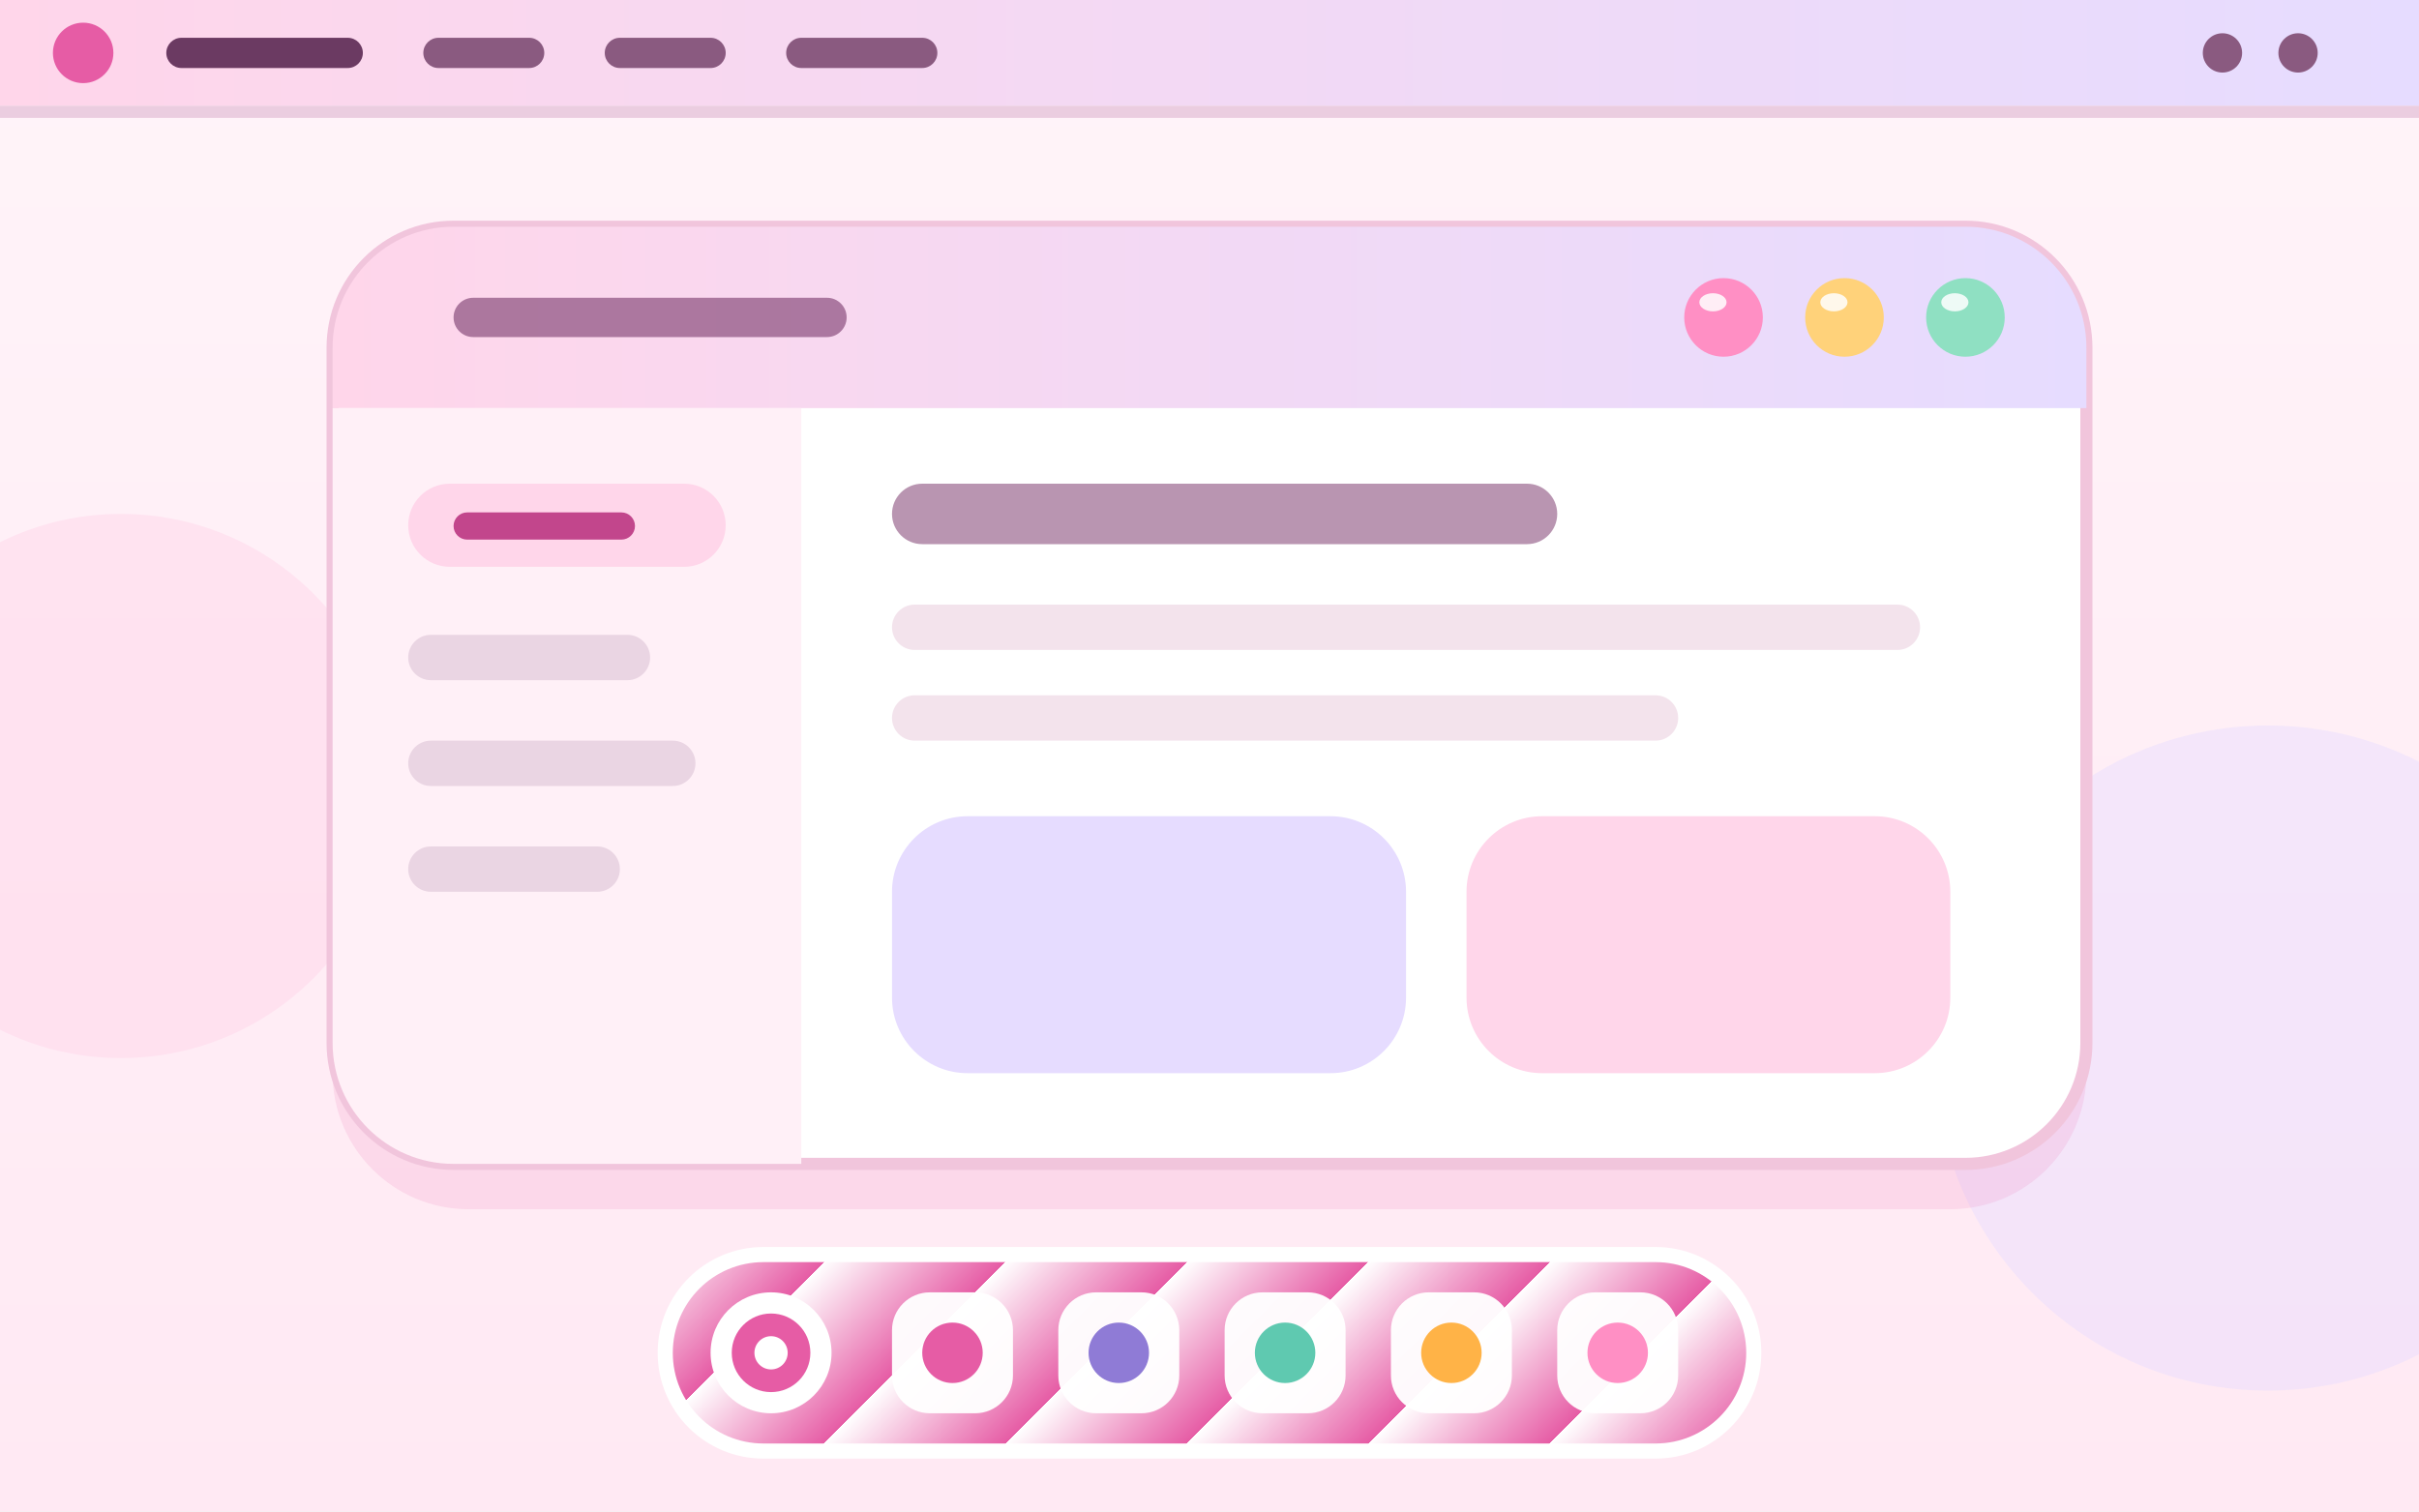
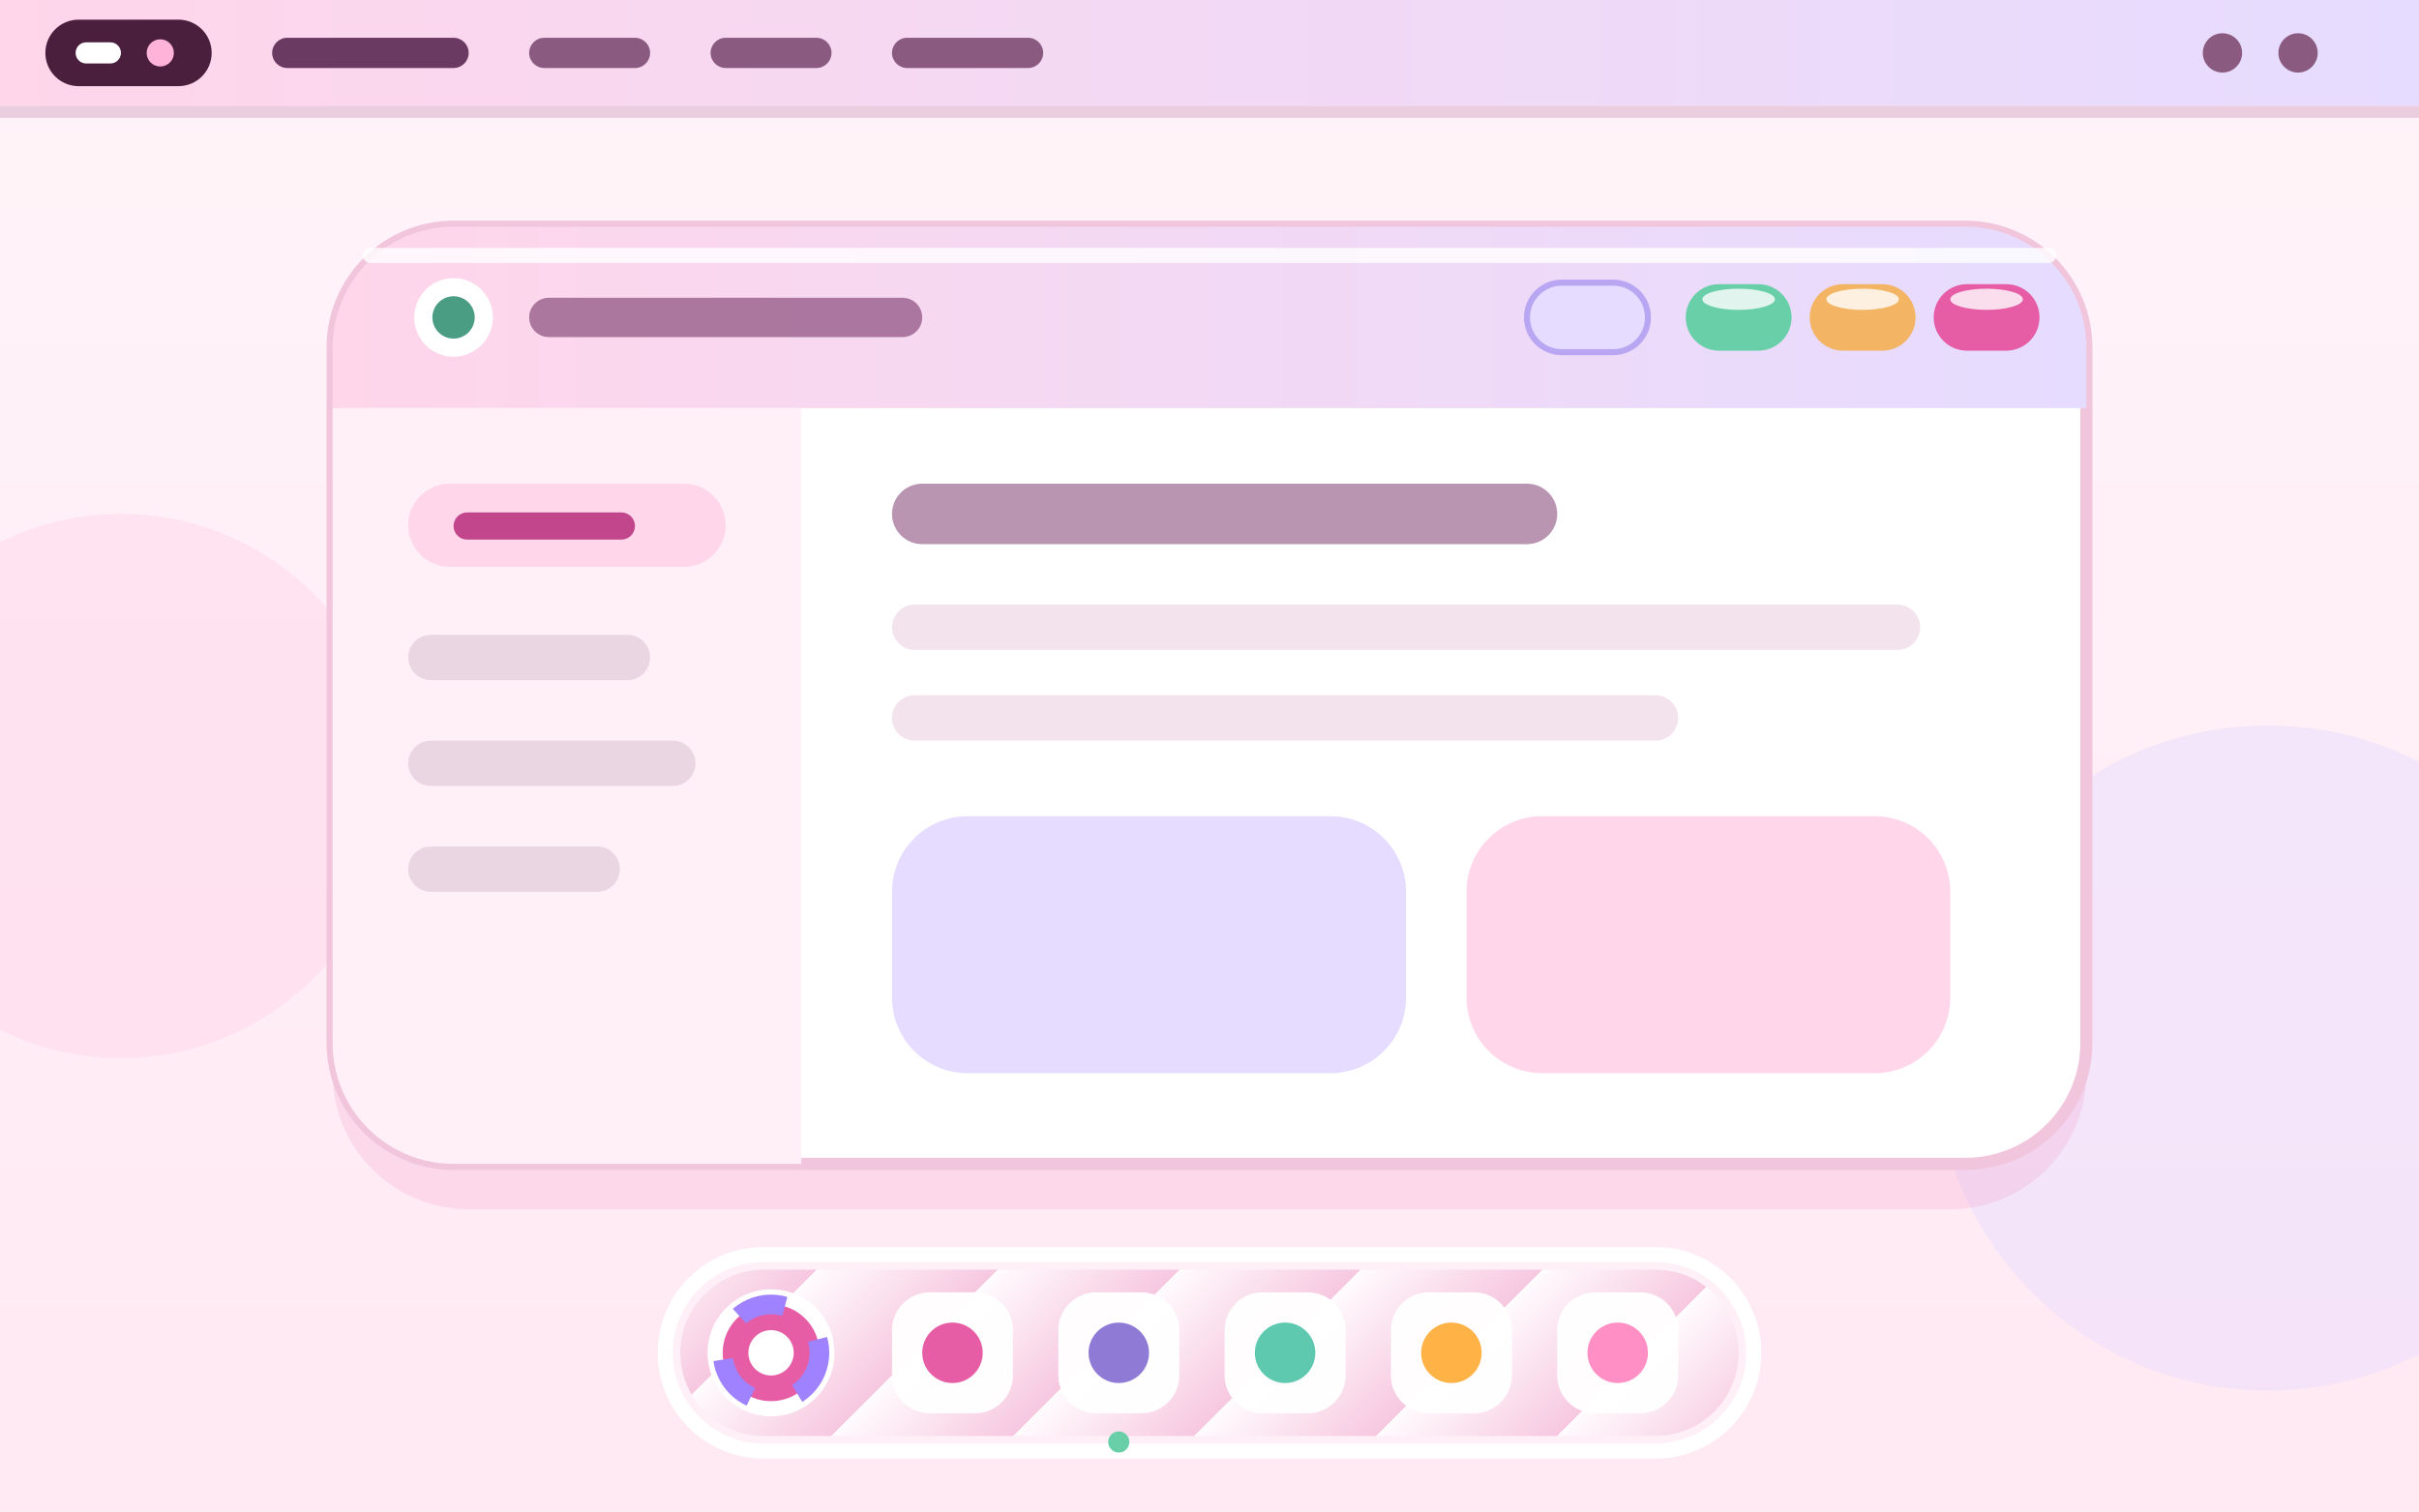
<svg xmlns="http://www.w3.org/2000/svg" viewBox="0 0 160 100">
  <defs>
    <linearGradient id="bg" x1="0" y1="0" x2="0" y2="1">
      <stop offset="0" stop-color="#fff4f9" />
      <stop offset="1" stop-color="#ffe9f3" />
    </linearGradient>
    <linearGradient id="tb" x1="0" y1="0" x2="1" y2="0">
      <stop offset="0" stop-color="#ffd6ea" />
      <stop offset="1" stop-color="#e6dcff" />
    </linearGradient>
    <linearGradient id="candy" gradientUnits="userSpaceOnUse" x1="0" y1="0" x2="6" y2="6" spreadMethod="repeat">
-       <stop offset=".5" stop-color="#e65ca5" />
+       <stop offset=".5" stop-color="#f3b6d6" />
      <stop offset=".5" stop-color="#ffffff" />
    </linearGradient>
  </defs>
  <rect width="160" height="100" fill="url(#bg)" />
  <circle cx="150" cy="70" r="22" fill="#e6dcff" opacity=".45" />
  <circle cx="8" cy="52" r="18" fill="#ffd6ea" opacity=".5" />
  <rect width="160" height="7" fill="url(#tb)" />
  <rect y="7" width="160" height=".8" fill="#e6c3d9" opacity=".8" />
-   <circle cx="5.5" cy="3.5" r="2" fill="#e65ca5" />
-   <rect x="11" y="2.5" width="13" height="2" rx="1" fill="#6b3a62" />
-   <rect x="28" y="2.5" width="8" height="2" rx="1" fill="#8a5a80" />
-   <rect x="40" y="2.5" width="8" height="2" rx="1" fill="#8a5a80" />
-   <rect x="52" y="2.5" width="10" height="2" rx="1" fill="#8a5a80" />
+   <rect x="3" y="1.3" width="11" height="4.4" rx="2.2" fill="#4a1f3d" />
+   <rect x="5" y="2.8" width="3" height="1.4" rx=".7" fill="#ffffff" />
+   <circle cx="10.6" cy="3.5" r=".9" fill="#ffb3d9" />
+   <rect x="18" y="2.5" width="13" height="2" rx="1" fill="#6b3a62" />
+   <rect x="35" y="2.5" width="8" height="2" rx="1" fill="#8a5a80" />
+   <rect x="47" y="2.5" width="8" height="2" rx="1" fill="#8a5a80" />
+   <rect x="59" y="2.5" width="10" height="2" rx="1" fill="#8a5a80" />
  <circle cx="147" cy="3.5" r="1.3" fill="#8a5a80" />
  <circle cx="152" cy="3.5" r="1.3" fill="#8a5a80" />
  <rect x="22" y="18" width="116" height="62" rx="9" fill="#e65ca5" opacity=".14" />
  <rect x="22" y="15" width="116" height="62" rx="8" fill="#ffffff" stroke="#f1c5dc" stroke-width=".8" />
  <path d="M22 23a8 8 0 0 1 8-8h100a8 8 0 0 1 8 8v4H22z" fill="url(#tb)" />
-   <rect x="30" y="19.7" width="26" height="2.6" rx="1.3" fill="#8a4f7d" opacity=".7" />
-   <circle cx="114" cy="21" r="2.6" fill="#ff8fc4" />
-   <circle cx="122" cy="21" r="2.6" fill="#ffd27a" />
-   <circle cx="130" cy="21" r="2.6" fill="#8fe0c2" />
-   <ellipse cx="113.3" cy="20" rx=".9" ry=".6" fill="#ffffff" opacity=".85" />
-   <ellipse cx="121.3" cy="20" rx=".9" ry=".6" fill="#ffffff" opacity=".85" />
-   <ellipse cx="129.3" cy="20" rx=".9" ry=".6" fill="#ffffff" opacity=".85" />
+   <rect x="24" y="16.4" width="112" height="1" rx=".5" fill="#ffffff" opacity=".8" />
+   <circle cx="30" cy="21" r="2.6" fill="#ffffff" />
+   <circle cx="30" cy="21" r="1.4" fill="#4a9d83" />
+   <rect x="35" y="19.7" width="26" height="2.6" rx="1.3" fill="#8a4f7d" opacity=".7" />
+   <rect x="101" y="18.7" width="8" height="4.6" rx="2.3" fill="#e6dcff" stroke="#b9a6f2" stroke-width=".4" />
+   <rect x="111.5" y="18.8" width="7" height="4.4" rx="2.2" fill="#69cfa8" />
+   <rect x="119.7" y="18.8" width="7" height="4.4" rx="2.2" fill="#f3b563" />
+   <rect x="127.9" y="18.8" width="7" height="4.4" rx="2.2" fill="#e65ca5" />
+   <ellipse cx="115" cy="19.8" rx="2.4" ry=".7" fill="#ffffff" opacity=".8" />
+   <ellipse cx="123.2" cy="19.8" rx="2.4" ry=".7" fill="#ffffff" opacity=".8" />
+   <ellipse cx="131.4" cy="19.8" rx="2.4" ry=".7" fill="#ffffff" opacity=".8" />
  <path d="M22 27h31v50H30a8 8 0 0 1-8-8z" fill="#fff0f7" />
  <rect x="27" y="32" width="21" height="5.5" rx="2.75" fill="#ffd6ea" />
  <rect x="30" y="33.9" width="12" height="1.8" rx=".9" fill="#c2468c" />
  <rect x="27" y="42" width="16" height="3" rx="1.5" fill="#ead5e3" />
  <rect x="27" y="49" width="19" height="3" rx="1.5" fill="#ead5e3" />
  <rect x="27" y="56" width="14" height="3" rx="1.5" fill="#ead5e3" />
  <rect x="59" y="32" width="44" height="4" rx="2" fill="#8a4f7d" opacity=".6" />
  <rect x="59" y="40" width="68" height="3" rx="1.5" fill="#f3e3ec" />
  <rect x="59" y="46" width="52" height="3" rx="1.5" fill="#f3e3ec" />
  <rect x="59" y="54" width="34" height="17" rx="5" fill="#e6dcff" />
  <rect x="97" y="54" width="32" height="17" rx="5" fill="#ffd6ea" />
-   <rect x="44" y="83" width="72" height="13" rx="6.5" fill="url(#candy)" stroke="#ffffff" stroke-width="1" />
-   <circle cx="51" cy="89.5" r="4" fill="#ffffff" />
-   <circle cx="51" cy="89.5" r="2.6" fill="#e65ca5" />
-   <circle cx="51" cy="89.5" r="1.1" fill="#ffffff" />
+   <rect x="44" y="83" width="72" height="13" rx="6.5" fill="#fff0f7" stroke="#ffffff" stroke-width="1" />
+   <rect x="45" y="84" width="70" height="11" rx="5.5" fill="url(#candy)" opacity=".7" />
+   <circle cx="51" cy="89.5" r="4.2" fill="#ffffff" />
+   <circle cx="51" cy="89.5" r="3.2" fill="#e65ca5" />
+   <circle cx="51" cy="89.5" r="3.2" fill="none" stroke="#9f82ff" stroke-width="1.3" stroke-dasharray="3.2 3.2" />
+   <circle cx="51" cy="89.5" r="1.5" fill="#ffffff" />
  <rect x="59" y="85.5" width="8" height="8" rx="2.5" fill="#ffffff" opacity=".96" />
  <rect x="70" y="85.5" width="8" height="8" rx="2.5" fill="#ffffff" opacity=".96" />
  <rect x="81" y="85.5" width="8" height="8" rx="2.5" fill="#ffffff" opacity=".96" />
  <rect x="92" y="85.5" width="8" height="8" rx="2.5" fill="#ffffff" opacity=".96" />
  <rect x="103" y="85.5" width="8" height="8" rx="2.5" fill="#ffffff" opacity=".96" />
  <circle cx="63" cy="89.5" r="2" fill="#e65ca5" />
  <circle cx="74" cy="89.5" r="2" fill="#8f7bd6" />
  <circle cx="85" cy="89.5" r="2" fill="#5fc9b0" />
  <circle cx="96" cy="89.5" r="2" fill="#ffb347" />
  <circle cx="107" cy="89.5" r="2" fill="#ff8fc4" />
+   <circle cx="74" cy="95.4" r=".7" fill="#69cfa8" />
</svg>
